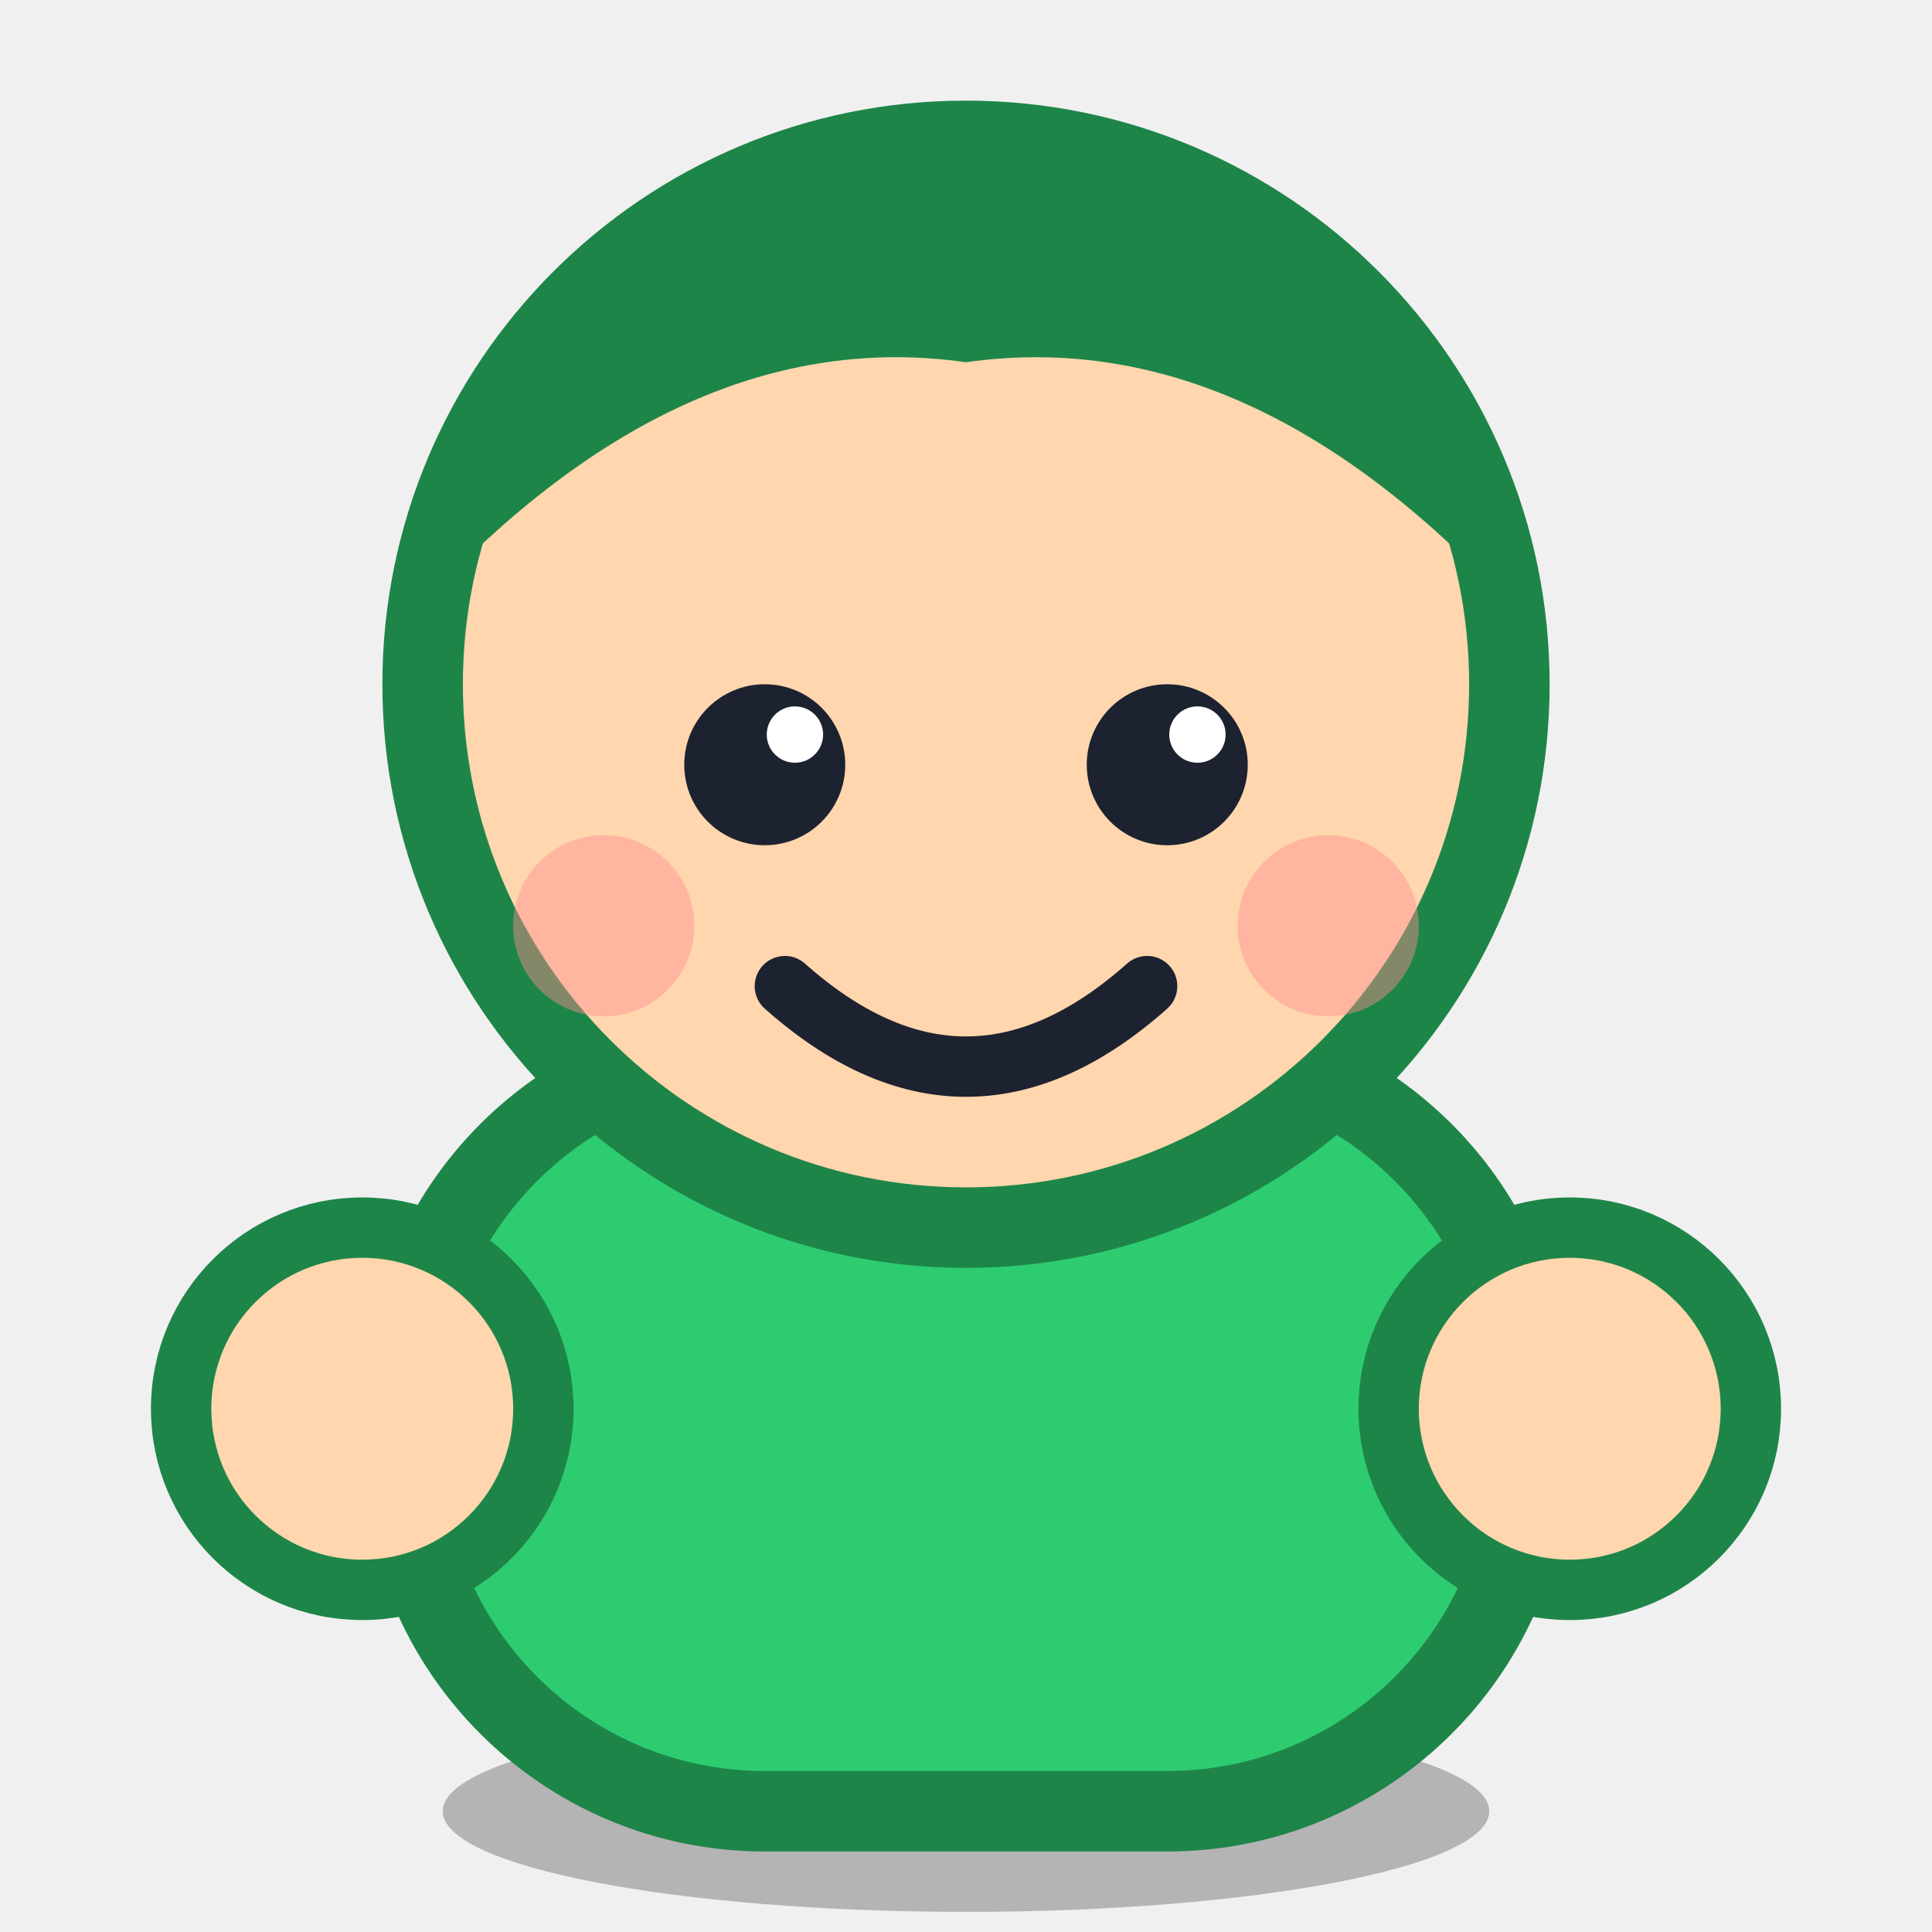
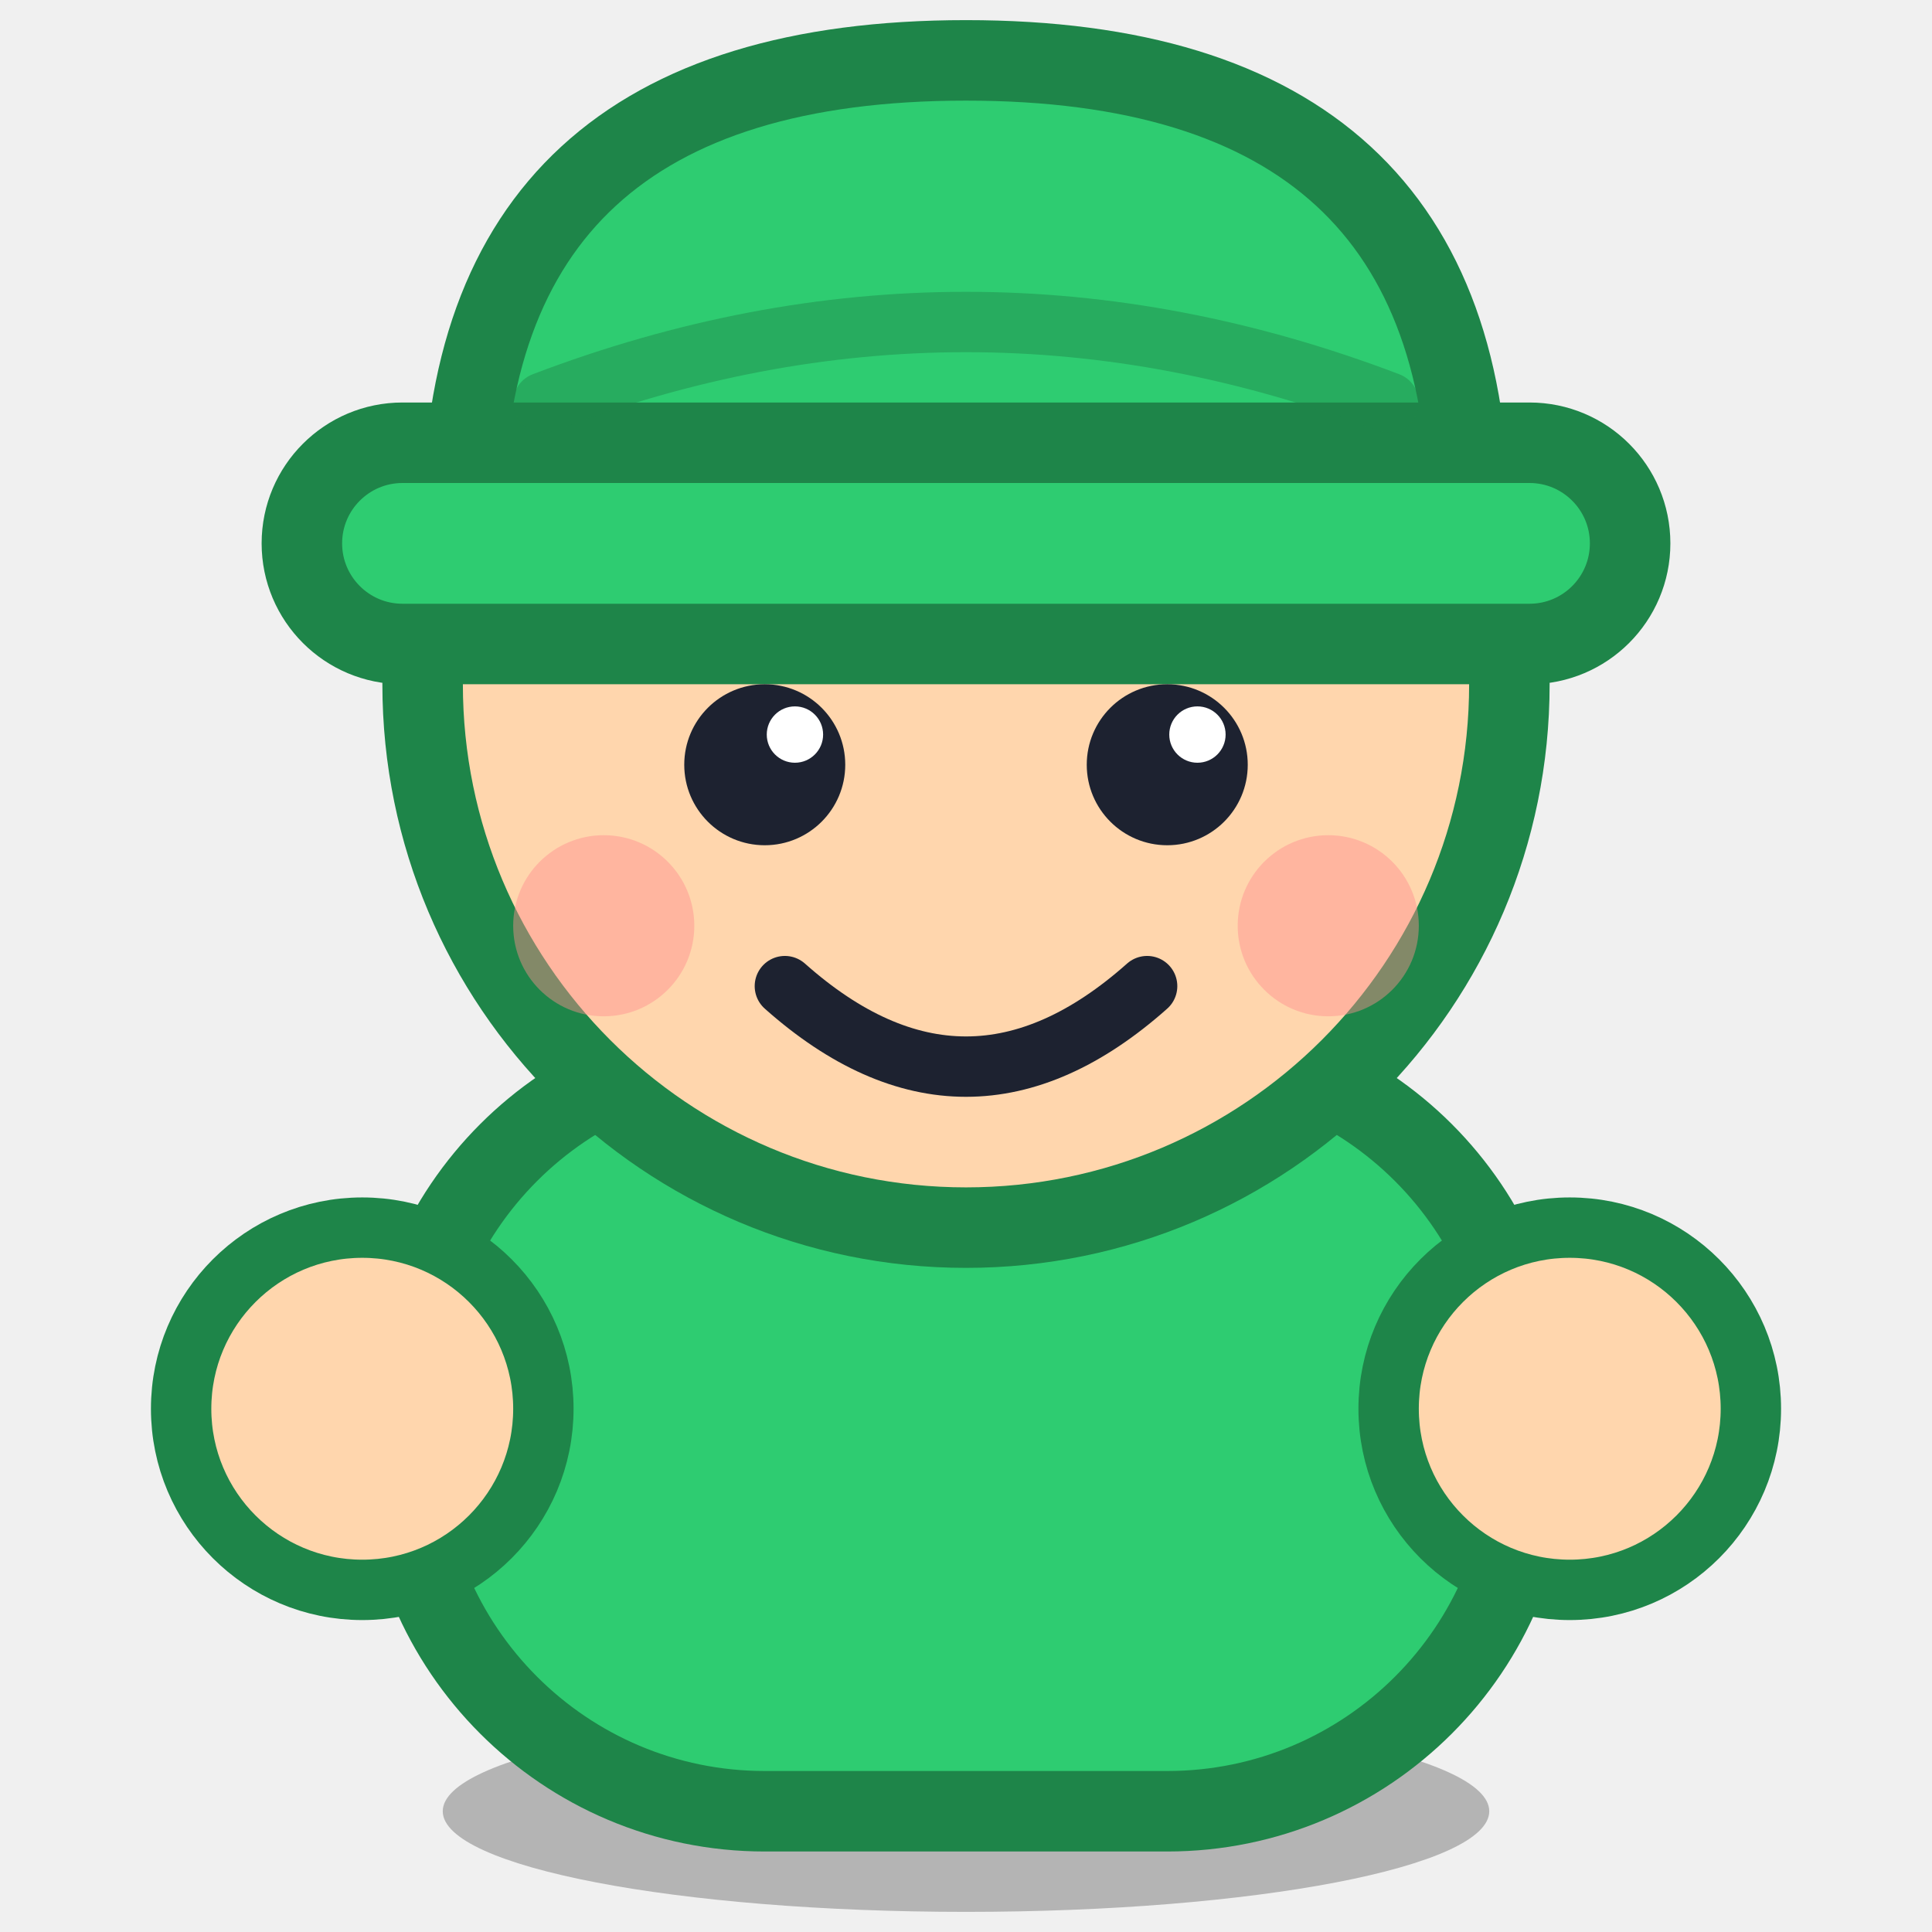
<svg xmlns="http://www.w3.org/2000/svg" width="96" height="96" viewBox="0 0 96 96">
  <ellipse cx="48" cy="90" rx="26" ry="5" fill="#000" opacity="0.25" />
  <rect x="20" y="52" width="56" height="38" rx="18" fill="#2ecc71" stroke="#1e8549" stroke-width="4" />
  <circle cx="18" cy="70" r="9" fill="#ffd6ad" stroke="#1e8549" stroke-width="3" />
  <circle cx="78" cy="70" r="9" fill="#ffd6ad" stroke="#1e8549" stroke-width="3" />
  <circle cx="48" cy="34" r="27" fill="#ffd6ad" stroke="#1e8549" stroke-width="4" />
-   <path d="M21 30 Q24 6 48 8 Q72 6 75 30 Q62 16 48 18 Q34 16 21 30 Z" fill="#1e8549" />
+   <path d="M23 26 Q23 3 48 3 Q73 3 73 26 Z" fill="#2ecc71" stroke="#1e8549" stroke-width="4" stroke-linejoin="round" />
+   <rect x="15" y="22" width="66" height="10" rx="5" fill="#2ecc71" stroke="#1e8549" stroke-width="4" />
+   <path d="M27 20 Q48 12 69 20" fill="none" stroke="#1e8549" stroke-width="3" opacity="0.45" stroke-linecap="round" />
  <circle cx="38" cy="38" r="4" fill="#1d2230" />
  <circle cx="58" cy="38" r="4" fill="#1d2230" />
  <circle cx="39.5" cy="36.5" r="1.4" fill="#fff" />
  <circle cx="59.5" cy="36.5" r="1.4" fill="#fff" />
  <path d="M39 49 Q48 57 57 49" fill="none" stroke="#1d2230" stroke-width="3" stroke-linecap="round" />
  <circle cx="30" cy="46" r="4.5" fill="#ff8f8f" opacity="0.45" />
  <circle cx="66" cy="46" r="4.5" fill="#ff8f8f" opacity="0.45" />
</svg>
